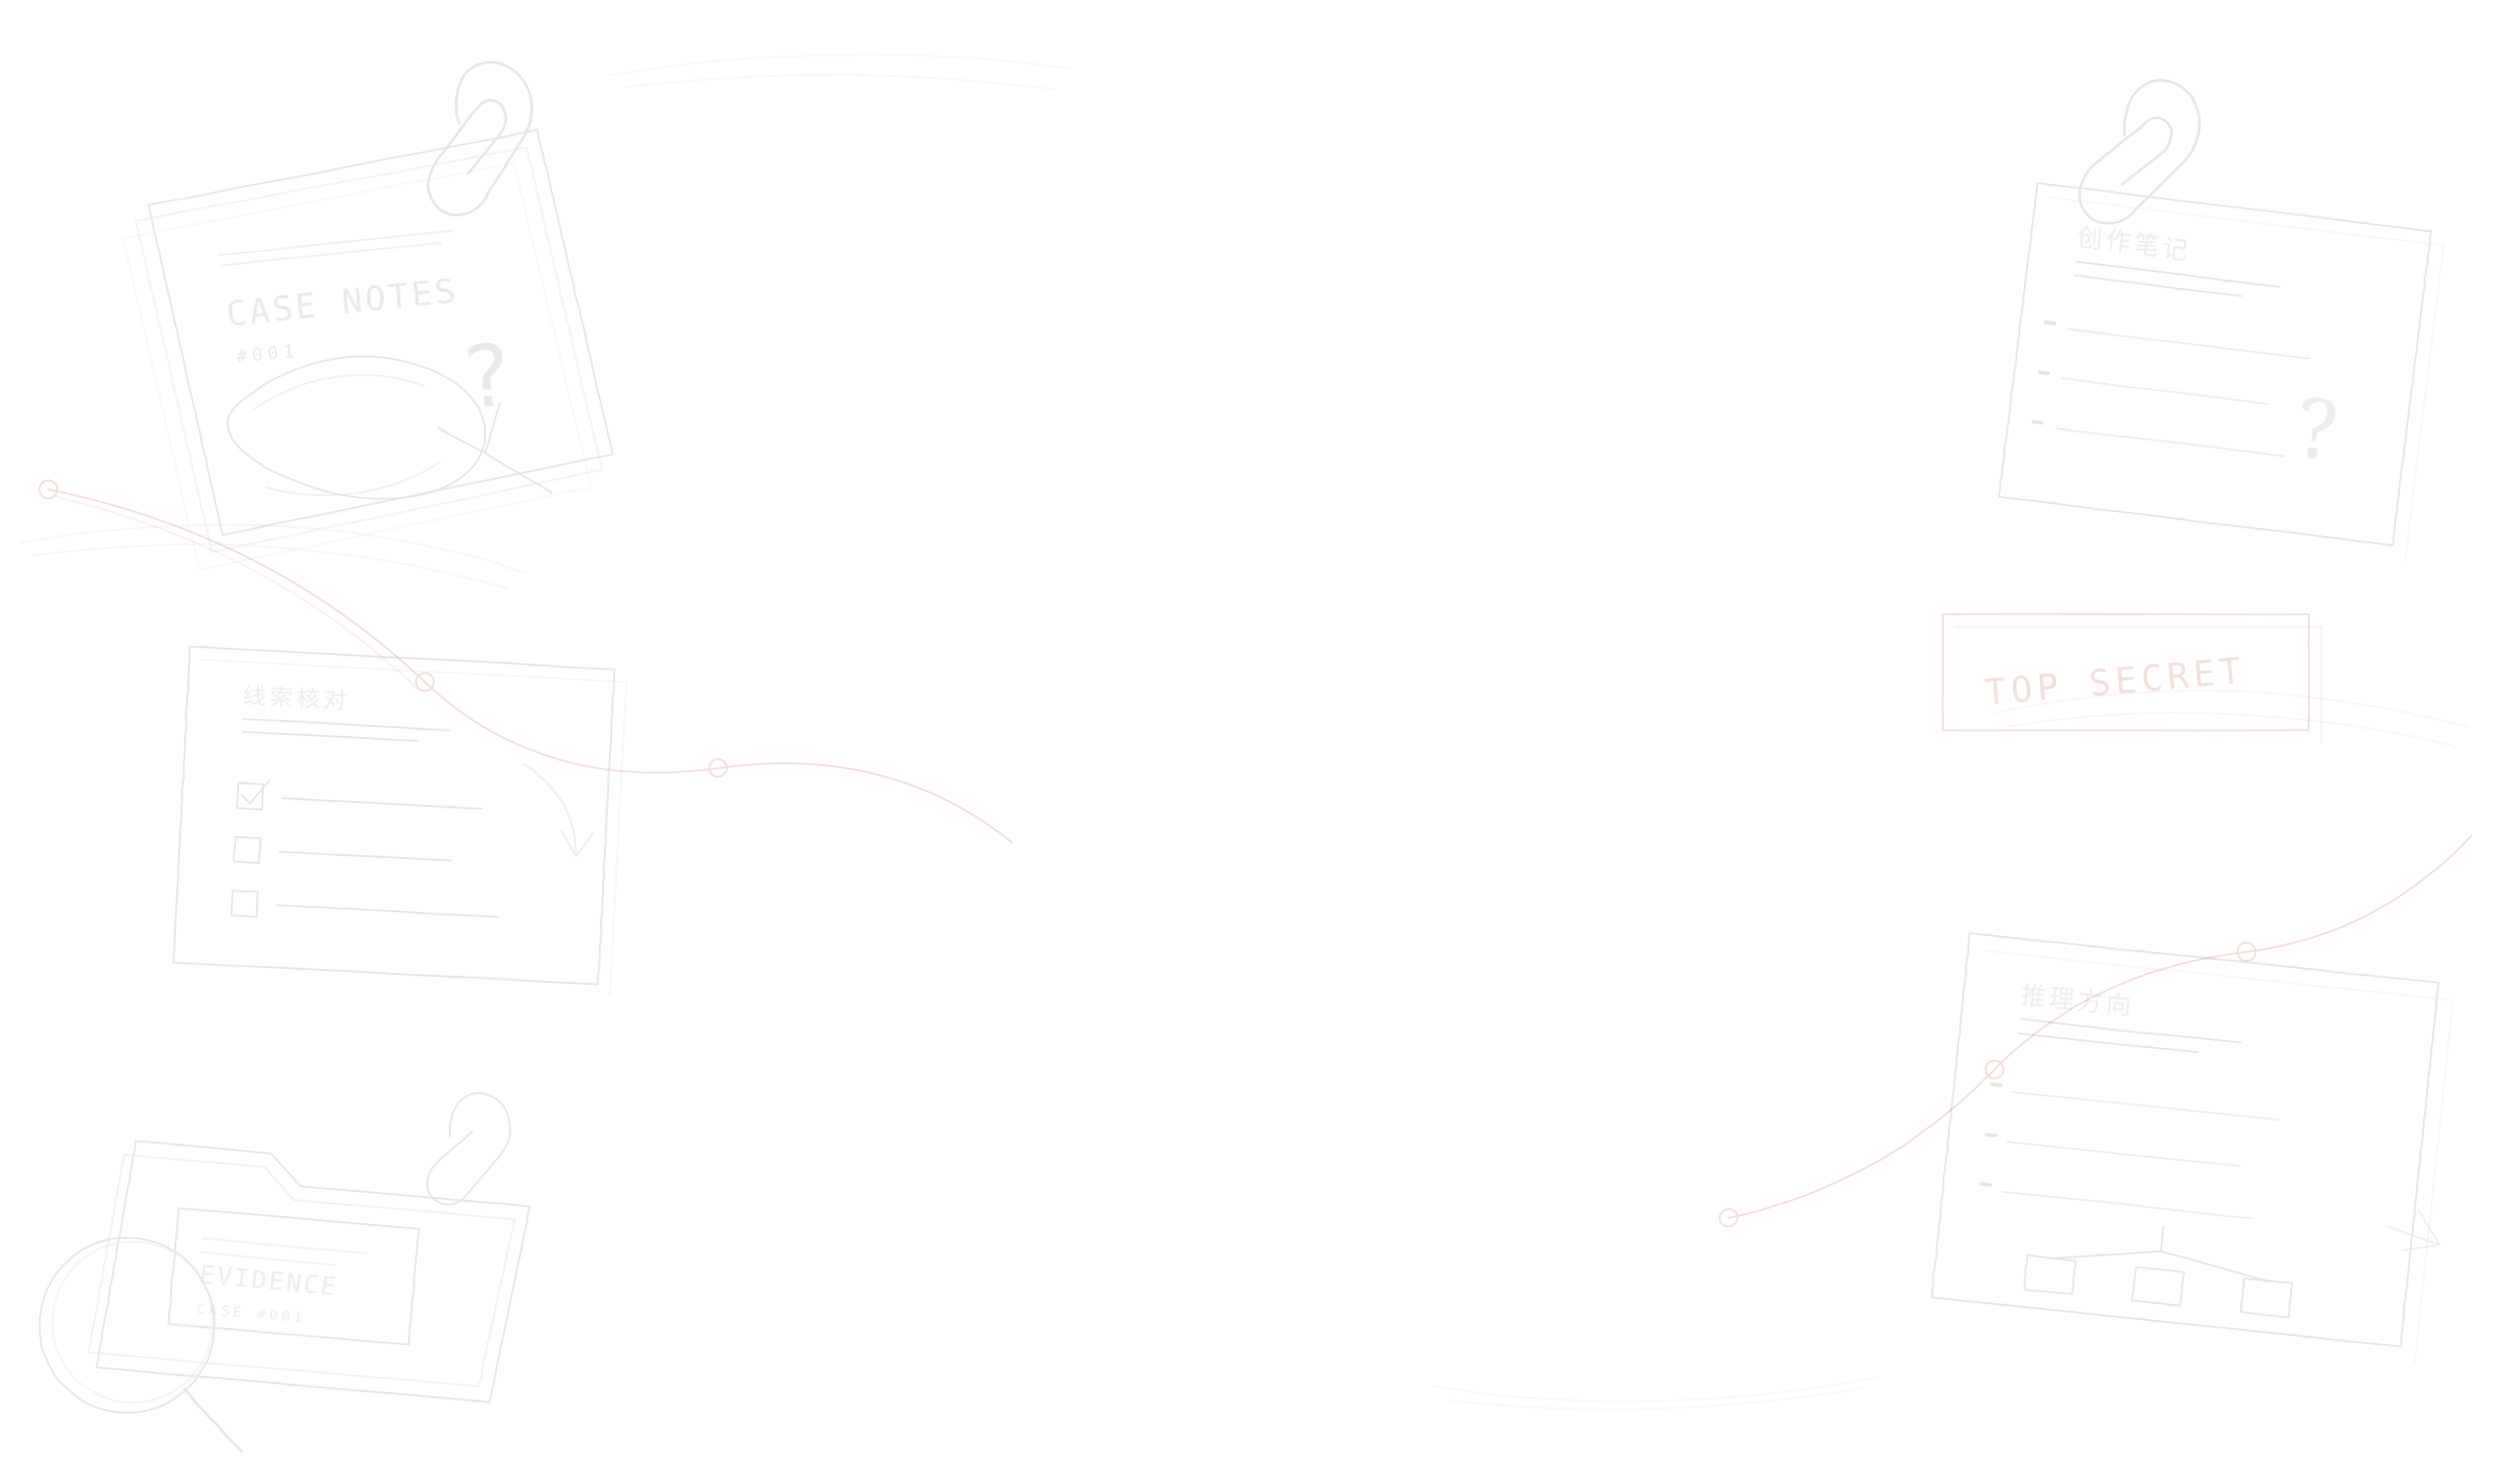
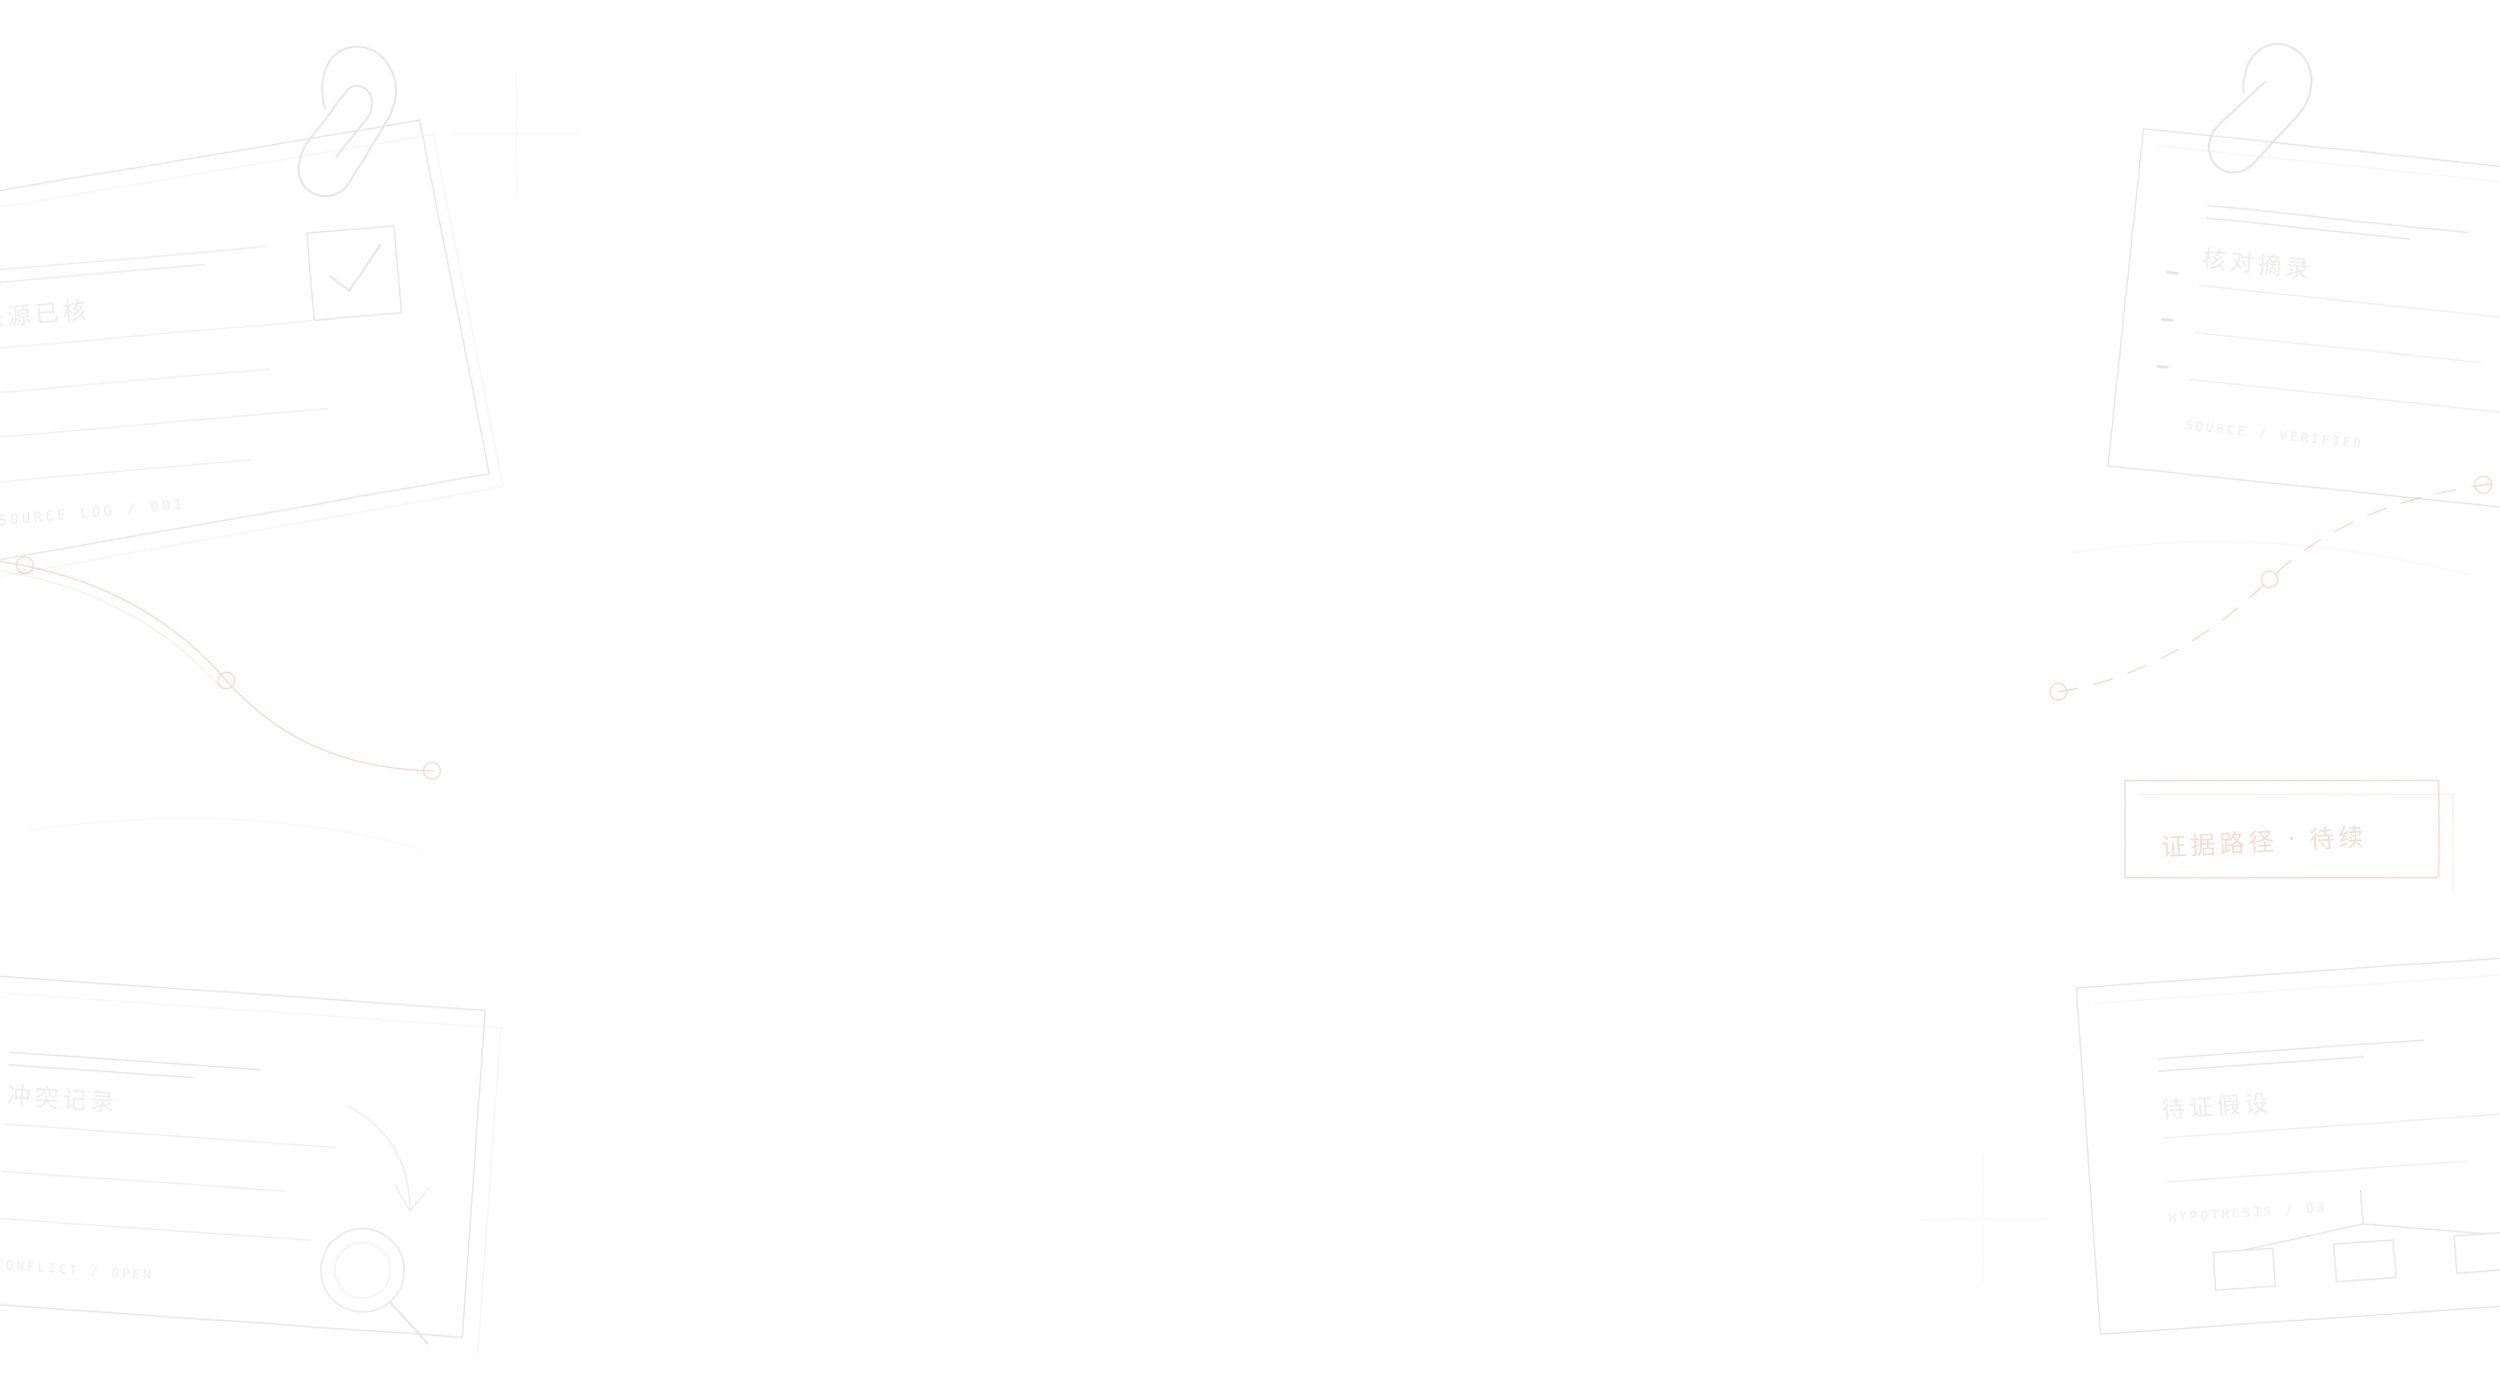
- <svg xmlns="http://www.w3.org/2000/svg" viewBox="0 0 1400 820" fill="none">
+ <svg xmlns="http://www.w3.org/2000/svg" viewBox="0 0 1800 1000" fill="none" preserveAspectRatio="xMidYMid slice">
  <defs>
    <filter id="graphite" x="-12%" y="-12%" width="124%" height="124%">
-       <feTurbulence type="fractalNoise" baseFrequency="0.014 0.12" numOctaves="2" seed="31" result="grain" />
-       <feDisplacementMap in="SourceGraphic" in2="grain" scale="1.15" xChannelSelector="R" yChannelSelector="B" />
+       <feTurbulence type="fractalNoise" baseFrequency="0.012 0.1" numOctaves="2" seed="31" result="grain" />
+       <feDisplacementMap in="SourceGraphic" in2="grain" scale="1.05" xChannelSelector="R" yChannelSelector="B" />
    </filter>
    <filter id="red-pencil" x="-12%" y="-12%" width="124%" height="124%">
-       <feTurbulence type="fractalNoise" baseFrequency="0.01 0.09" numOctaves="2" seed="11" result="grain" />
-       <feDisplacementMap in="SourceGraphic" in2="grain" scale="0.85" />
+       <feTurbulence type="fractalNoise" baseFrequency="0.01 0.085" numOctaves="2" seed="11" result="grain" />
+       <feDisplacementMap in="SourceGraphic" in2="grain" scale="0.72" />
    </filter>
  </defs>
-   <g stroke="#4b4942" stroke-linecap="round" stroke-linejoin="round" filter="url(#graphite)" opacity=".155">
-     <g transform="translate(48 66) rotate(-6 152 118)">
-       <path d="M43 37 264 18l23 185-222 22Z" />
-       <path d="M35 45 257 27l23 184-222 23Z" opacity=".46" />
-       <path d="M27 54 249 35l24 185-223 23Z" opacity=".28" />
-       <path d="M79 69h133M80 75h124" opacity=".62" />
-       <path d="M80 154c35-25 78-27 112-8 24 13 33 37 18 54-18 20-62 19-96 2-31-15-50-35-34-48Z" />
-       <path d="M88 158c30-18 69-19 98-4M92 201c31 13 72 11 98-4" opacity=".56" />
-       <path d="m191 178 25 17 11-27M216 195l35 26" />
-       <path d="M221 10c-4-22 8-36 24-32 17 5 23 27 11 43l-26 33c-9 11-25 8-29-4-3-8 1-17 8-24l24-25c5-5 13-2 14 5 1 4-1 9-4 12l-20 20" stroke-width="1.35" />
+   <g stroke="#4b4942" stroke-linecap="round" stroke-linejoin="round" filter="url(#graphite)" opacity=".145">
+     <g transform="translate(-104 86) rotate(-5 212 146)">
+       <path d="M38 48 418 18l28 258-381 33Z" />
+       <path d="M48 59 427 29l28 257-380 34Z" opacity=".38" />
+       <path d="M90 99h210M91 108h164" opacity=".72" />
+       <path d="M90 155h238M90 187h205M90 219h244M90 251h185" opacity=".58" />
+       <path d="M70 148h7M70 180h7M70 212h7M70 244h7" stroke-width="2" />
+       <path d="M330 92h63v63h-63Z" />
+       <path d="m344 124 13 12 25-31" stroke-width="1.5" />
+       <path d="M351 4c-5-28 10-47 31-42 21 6 28 34 13 54l-31 42c-10 14-31 10-35-5-3-10 2-21 11-30l27-30c6-7 16-3 18 6 1 6-1 11-6 16l-23 24" stroke-width="1.4" />
    </g>
-     <g font-family="Cascadia Mono, Consolas, monospace" fill="#4b4942" stroke="none" opacity=".82" transform="translate(48 66) rotate(-6 152 118)">
-       <text x="80" y="109" font-size="19" letter-spacing="1.6">CASE NOTES</text>
-       <text x="83" y="130" font-size="10" letter-spacing="2.8">#001</text>
-       <text x="207" y="169" font-size="48">?</text>
+     <g font-family="Noto Serif SC, STSong, serif" fill="#4b4942" stroke="none" opacity=".76" transform="translate(-104 86) rotate(-5 212 146)">
+       <text x="90" y="139" font-size="17" letter-spacing="3">来源已核</text>
+       <text x="91" y="282" font-family="Cascadia Mono, Consolas, monospace" font-size="10" letter-spacing="2.4">SOURCE LOG / 001</text>
    </g>
-     <g transform="translate(78 350) rotate(3 138 100)">
-       <path d="M24 18h238v177H24Z" />
-       <path d="M31 25h238v176" opacity=".34" />
-       <path d="M56 57h116M56 64h98" />
-       <path d="M55 93h14v14H55ZM55 123h14v14H55ZM55 153h14v14H55Z" />
-       <path d="m57 99 5 5 10-13M80 100h112M80 130h96M80 160h124" />
-       <path d="M214 74c20 11 31 28 32 50m0 0-9-14m9 14 9-14" opacity=".66" />
+     <g transform="translate(-76 684) rotate(4 202 126)">
+       <path d="M28 28h391v236H28Z" />
+       <path d="M40 40h391v236" opacity=".34" />
+       <path d="M80 82h180M80 91h133" />
+       <path d="M80 134h238M80 168h204M80 202h225" opacity=".62" />
+       <path d="M57 127h11v11H57ZM57 161h11v11H57ZM57 195h11v11H57Z" />
+       <path d="m58 131 5 5 10-13" stroke-width="1.3" />
+       <path d="M326 104c30 14 47 38 49 72m0 0-12-18m12 18 13-18" opacity=".7" />
+       <circle cx="344" cy="221" r="30" />
+       <circle cx="344" cy="221" r="20" opacity=".5" />
+       <path d="m366 243 28 27" stroke-width="1.5" />
    </g>
-     <g font-family="Noto Serif SC, STSong, serif" fill="#4b4942" stroke="none" opacity=".68" transform="translate(78 350) rotate(3 138 100)">
-       <text x="55" y="48" font-size="13" letter-spacing="2">线索核对</text>
+     <g font-family="Noto Serif SC, STSong, serif" fill="#4b4942" stroke="none" opacity=".72" transform="translate(-76 684) rotate(4 202 126)">
+       <text x="80" y="119" font-size="17" letter-spacing="3">冲突记录</text>
+       <text x="80" y="238" font-family="Cascadia Mono, Consolas, monospace" font-size="9" letter-spacing="2.2">CONFLICT / OPEN</text>
    </g>
-     <g transform="translate(36 602) rotate(5 162 90)">
-       <path d="M36 48h76l18 17h129l-13 111H25Z" />
-       <path d="M30 56h79l18 17h124l-12 95H20Z" opacity=".54" />
-       <path d="M63 83h135v65H63Z" />
-       <path d="M78 99h92M78 107h75" opacity=".55" />
-       <circle cx="40" cy="151" r="49" />
-       <circle cx="43" cy="149" r="45" opacity=".42" />
-       <path d="m75 184 35 32" stroke-width="1.4" />
-       <path d="M211 30c-3-17 7-29 20-25 13 4 17 21 9 33l-18 25c-6 8-18 6-21-3-2-6 1-12 6-17l16-17" />
+     <g transform="translate(1512 72) rotate(6 190 137)">
+       <path d="M20 38h384v244H20Z" />
+       <path d="M31 49h384v244" opacity=".34" />
+       <path d="M72 88h188M72 97h147" />
+       <path d="M72 146h244M72 180h207M72 214h236" opacity=".62" />
+       <path d="M48 139h7M48 173h7M48 207h7" stroke-width="2" />
+       <path d="M292 71h68v68h-68Z" />
+       <path d="m307 104 13 12 26-32" stroke-width="1.5" />
+       <path d="M89 5c-4-25 10-42 29-37 19 5 25 30 12 48l-29 39c-10 12-28 9-32-5-3-9 2-19 10-27l25-28" stroke-width="1.4" />
    </g>
-     <g font-family="Cascadia Mono, Consolas, monospace" fill="#4b4942" stroke="none" opacity=".7" transform="translate(36 602) rotate(5 162 90)">
-       <text x="78" y="124" font-size="14" letter-spacing="1.3">EVIDENCE</text>
-       <text x="78" y="141" font-size="8" letter-spacing="2">CASE #001</text>
+     <g font-family="Noto Serif SC, STSong, serif" fill="#4b4942" stroke="none" opacity=".74" transform="translate(1512 72) rotate(6 190 137)">
+       <text x="72" y="132" font-size="17" letter-spacing="3">核对摘录</text>
+       <text x="72" y="250" font-family="Cascadia Mono, Consolas, monospace" font-size="9" letter-spacing="2.2">SOURCE / VERIFIED</text>
    </g>
-     <g transform="translate(1102 70) rotate(7 128 112)">
-       <path d="M30 44h222v177H30Z" />
-       <path d="M38 51h222v178" opacity=".32" />
-       <path d="M57 85h115M57 93h94" />
-       <path d="M57 123h136M57 151h116M57 179h128" opacity=".72" />
-       <path d="M44 121h5M44 149h5M44 177h5" stroke-width="2" />
-       <path d="M75 11c-4-22 8-36 24-32 17 5 23 27 11 43L84 55c-9 11-25 8-29-4-3-8 1-17 8-24L87 2c5-5 13-2 14 5 1 4-1 9-4 12L77 39" stroke-width="1.35" />
+     <g transform="translate(1480 674) rotate(-4 208 132)">
+       <path d="M22 24h411v250H22Z" />
+       <path d="M34 36h411v250" opacity=".34" />
+       <path d="M77 79h192M77 88h148" />
+       <path d="M77 136h254M77 168h216" opacity=".62" />
+       <path d="M107 221h43v27h-43ZM194 221h43v27h-43ZM281 221h43v27h-43Z" />
+       <path d="M216 184v24m0 0-88 13m88-13 87 13" />
+       <path d="m349 147 33 7m-14-19 14 19-21 6" opacity=".72" />
    </g>
-     <g font-family="Noto Serif SC, STSong, serif" fill="#4b4942" stroke="none" opacity=".7" transform="translate(1102 70) rotate(7 128 112)">
-       <text x="56" y="76" font-size="14" letter-spacing="2">创作笔记</text>
-       <text x="191" y="178" font-size="47">?</text>
+     <g font-family="Noto Serif SC, STSong, serif" fill="#4b4942" stroke="none" opacity=".72" transform="translate(1480 674) rotate(-4 208 132)">
+       <text x="77" y="122" font-size="17" letter-spacing="3">待证假设</text>
+       <text x="77" y="197" font-family="Cascadia Mono, Consolas, monospace" font-size="9" letter-spacing="2.2">HYPOTHESIS / 03</text>
    </g>
-     <g transform="translate(1068 510) rotate(6 148 115)">
-       <path d="M25 25h264v205H25Z" />
-       <path d="M34 34h264v204" opacity=".32" />
-       <path d="M58 70h124M58 78h101" />
-       <path d="M58 111h150M58 139h131M58 167h142" opacity=".7" />
-       <path d="M46 108h5M46 136h5M46 164h5" stroke-width="2" />
-       <path d="M76 201h27v19H76ZM137 201h27v19h-27ZM198 201h27v19h-27Z" />
-       <path d="M150 177v14m0 0-60 10m60-10 61 10" />
-       <path d="m275 164 30 7m-14-18 14 18-20 5" opacity=".62" />
-     </g>
-     <g font-family="Noto Serif SC, STSong, serif" fill="#4b4942" stroke="none" opacity=".68" transform="translate(1068 510) rotate(6 148 115)">
-       <text x="57" y="61" font-size="14" letter-spacing="2">推理方向</text>
-     </g>
-     <path d="M12 304c102-18 198-12 283 17M18 311c96-12 183-6 267 19" opacity=".34" />
-     <path d="M1117 399c83-18 173-16 265 8M1124 407c78-13 165-10 251 11" opacity=".32" />
-     <path d="M342 42c84-14 171-15 258-4M350 49c78-10 160-9 240 1" opacity=".26" />
-     <path d="M802 776c79 13 162 12 250-5M812 784c73 9 151 7 232-7" opacity=".26" />
+     <path d="M326 96h92M372 50v92M1382 878h92M1428 832v92" opacity=".26" />
+     <path d="M20 598c102-15 198-11 286 14M1492 398c91-14 185-10 286 16" opacity=".28" />
  </g>
-   <g stroke="#a92609" stroke-linecap="round" stroke-linejoin="round" filter="url(#red-pencil)" opacity=".17">
-     <path d="M27 274c83 17 153 53 211 108 43 41 98 57 164 48 64-9 119 5 165 42" />
-     <path d="M31 278c79 19 146 54 202 107" opacity=".4" />
-     <circle cx="27" cy="274" r="5" />
-     <circle cx="238" cy="382" r="5" />
-     <circle cx="402" cy="430" r="5" />
-     <path d="M968 682c57-12 107-40 149-83 36-37 83-59 141-66 49-6 91-28 126-65" />
-     <circle cx="968" cy="682" r="5" />
-     <circle cx="1117" cy="599" r="5" />
-     <circle cx="1258" cy="533" r="5" />
-     <path d="M1088 344h205v65H1088Z" />
-     <path d="M1095 351h205v65" opacity=".42" />
+   <g stroke="#a92609" stroke-linecap="round" stroke-linejoin="round" filter="url(#red-pencil)" opacity=".175">
+     <path d="M-18 402c78 8 137 37 181 88 37 42 86 64 149 65" />
+     <path d="M-12 409c72 10 128 38 170 85" opacity=".45" />
+     <circle cx="18" cy="407" r="6" />
+     <circle cx="163" cy="490" r="6" />
+     <circle cx="311" cy="555" r="6" />
+     <path d="M1482 498c54-8 105-35 152-81 43-41 103-65 184-71" stroke-dasharray="14 12" />
+     <circle cx="1482" cy="498" r="6" />
+     <circle cx="1634" cy="417" r="6" />
+     <circle cx="1788" cy="349" r="6" />
+     <path d="M1530 562h226v70H1530Z" />
+     <path d="M1540 572h226v70" opacity=".42" />
  </g>
-   <g font-family="Cascadia Mono, Consolas, monospace" fill="#a92609" opacity=".15" transform="rotate(-5 1190 378)">
-     <text x="1111" y="388" font-size="20" letter-spacing="2.6">TOP SECRET</text>
+   <g font-family="Noto Serif SC, STSong, serif" fill="#a92609" opacity=".16" transform="rotate(-3 1640 606)">
+     <text x="1556" y="612" font-size="18" letter-spacing="3">证据路径 · 待续</text>
  </g>
</svg>
